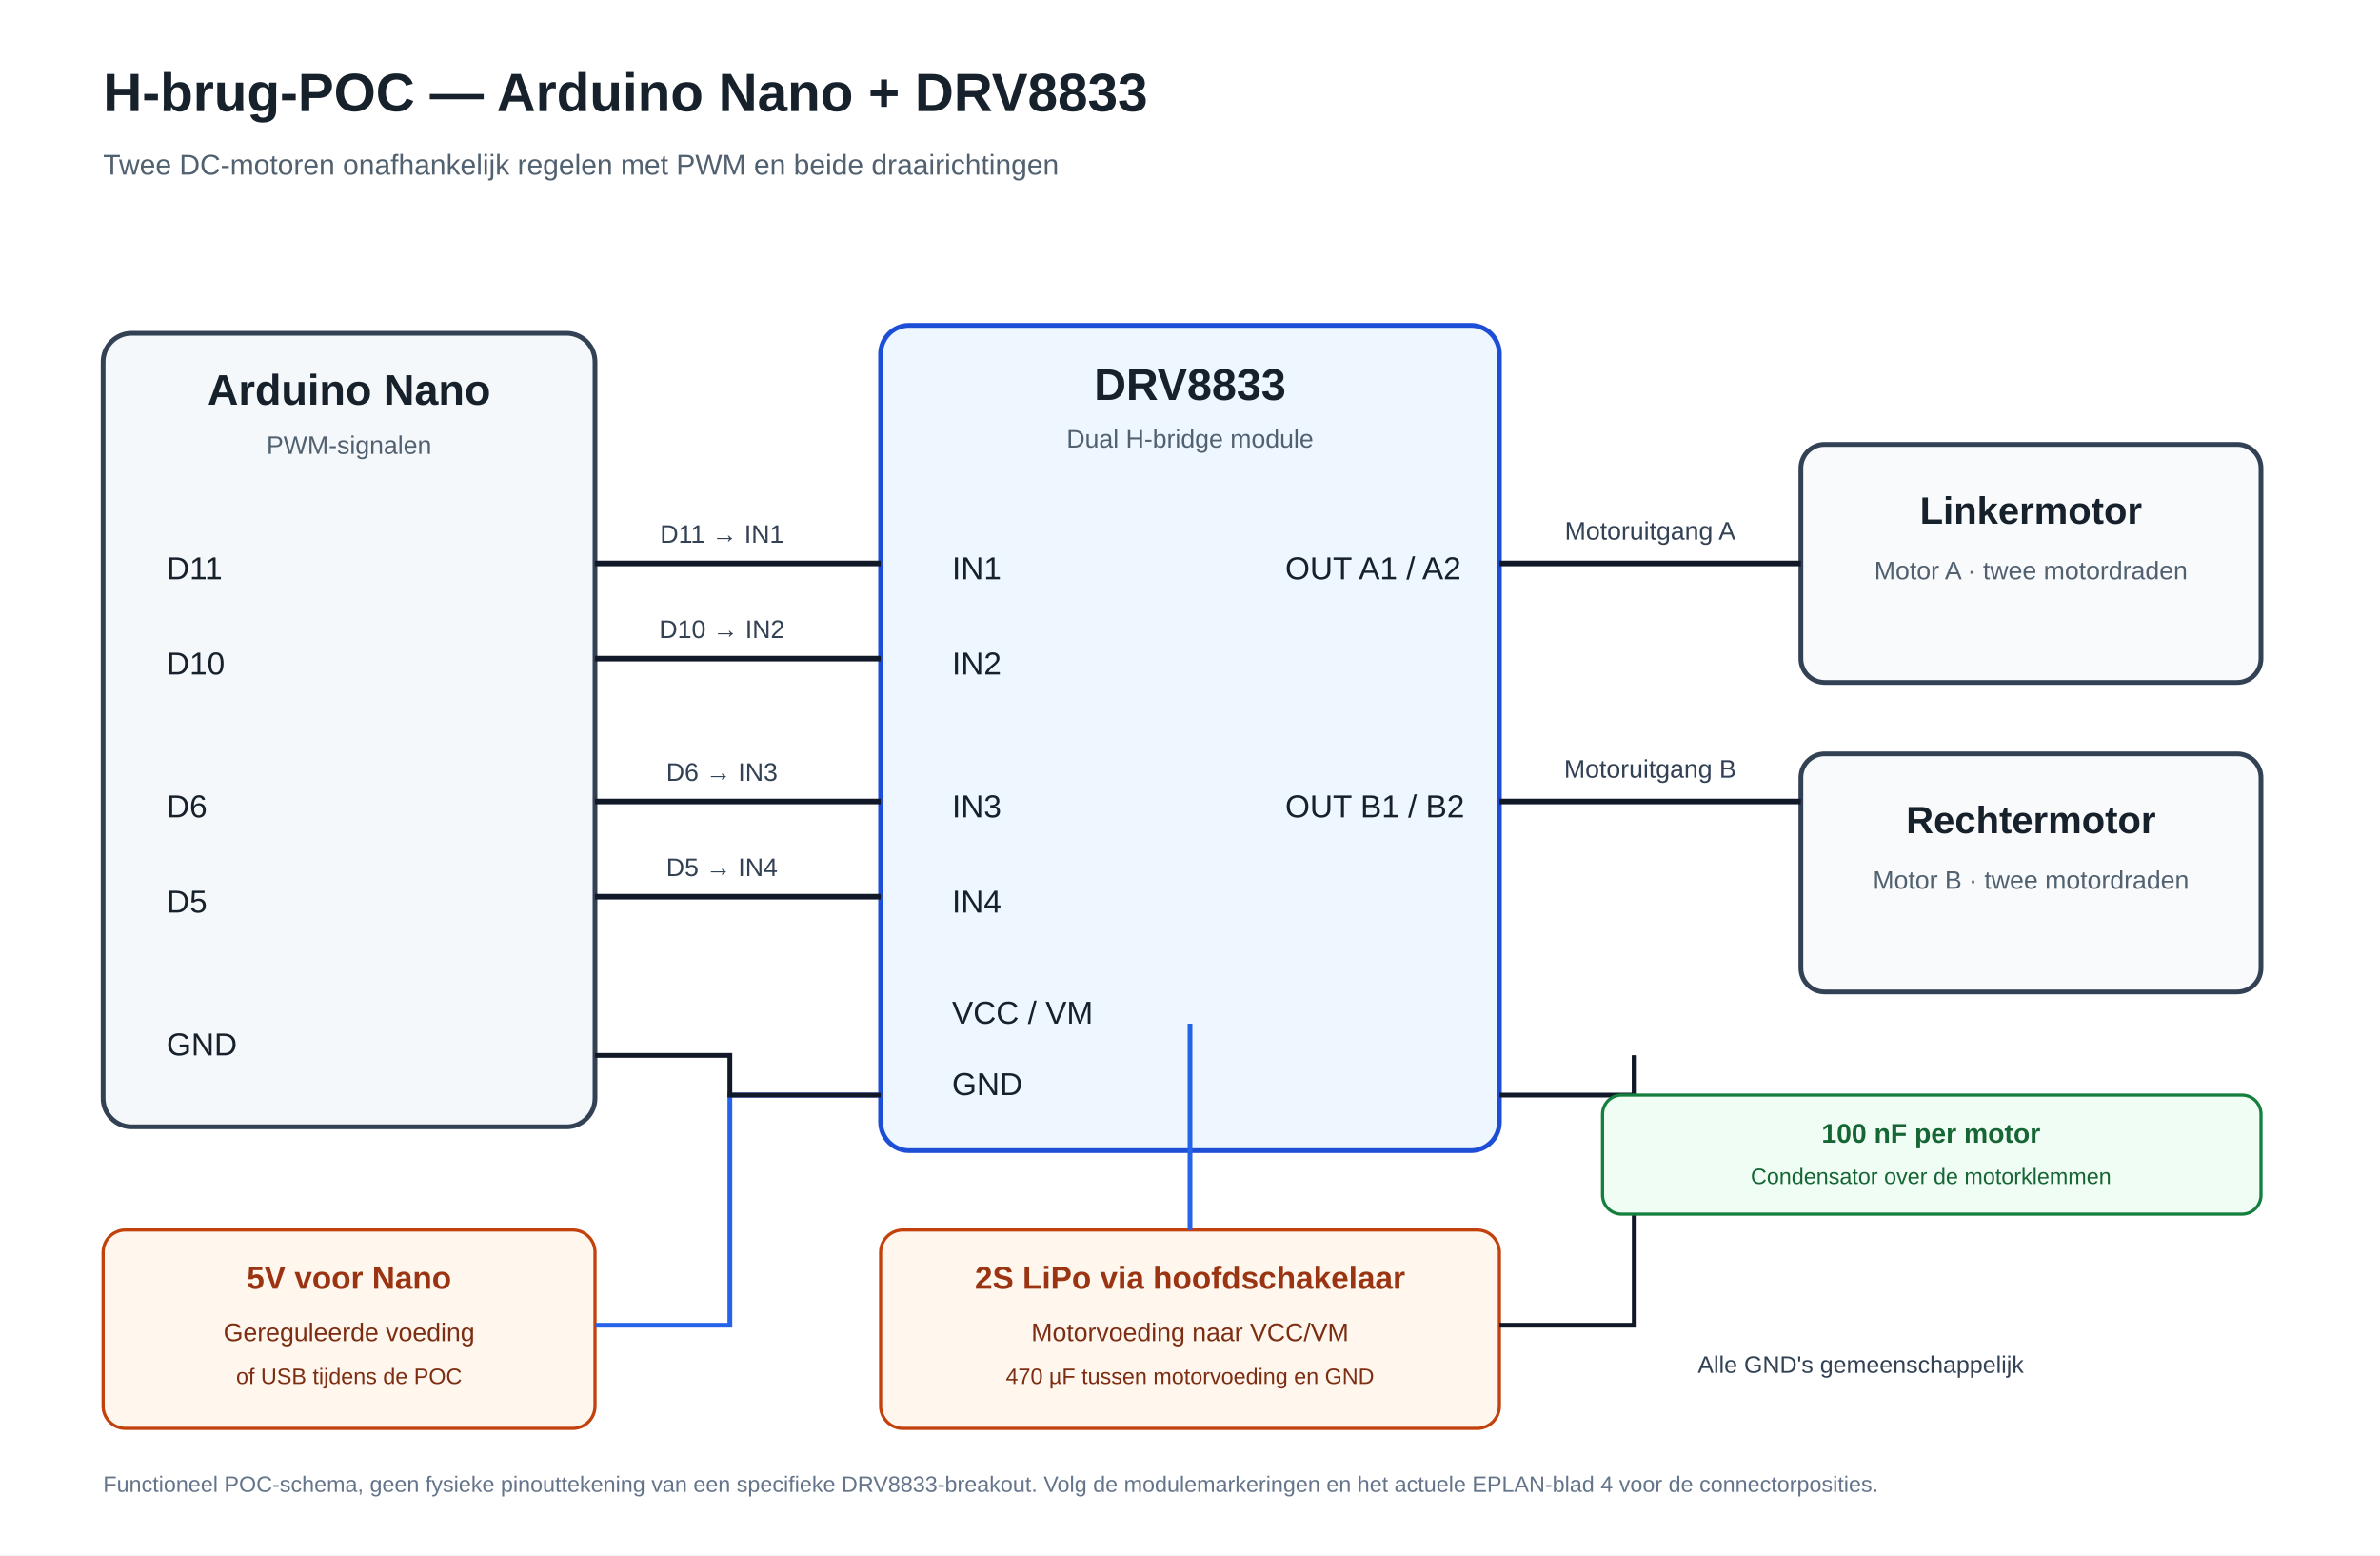
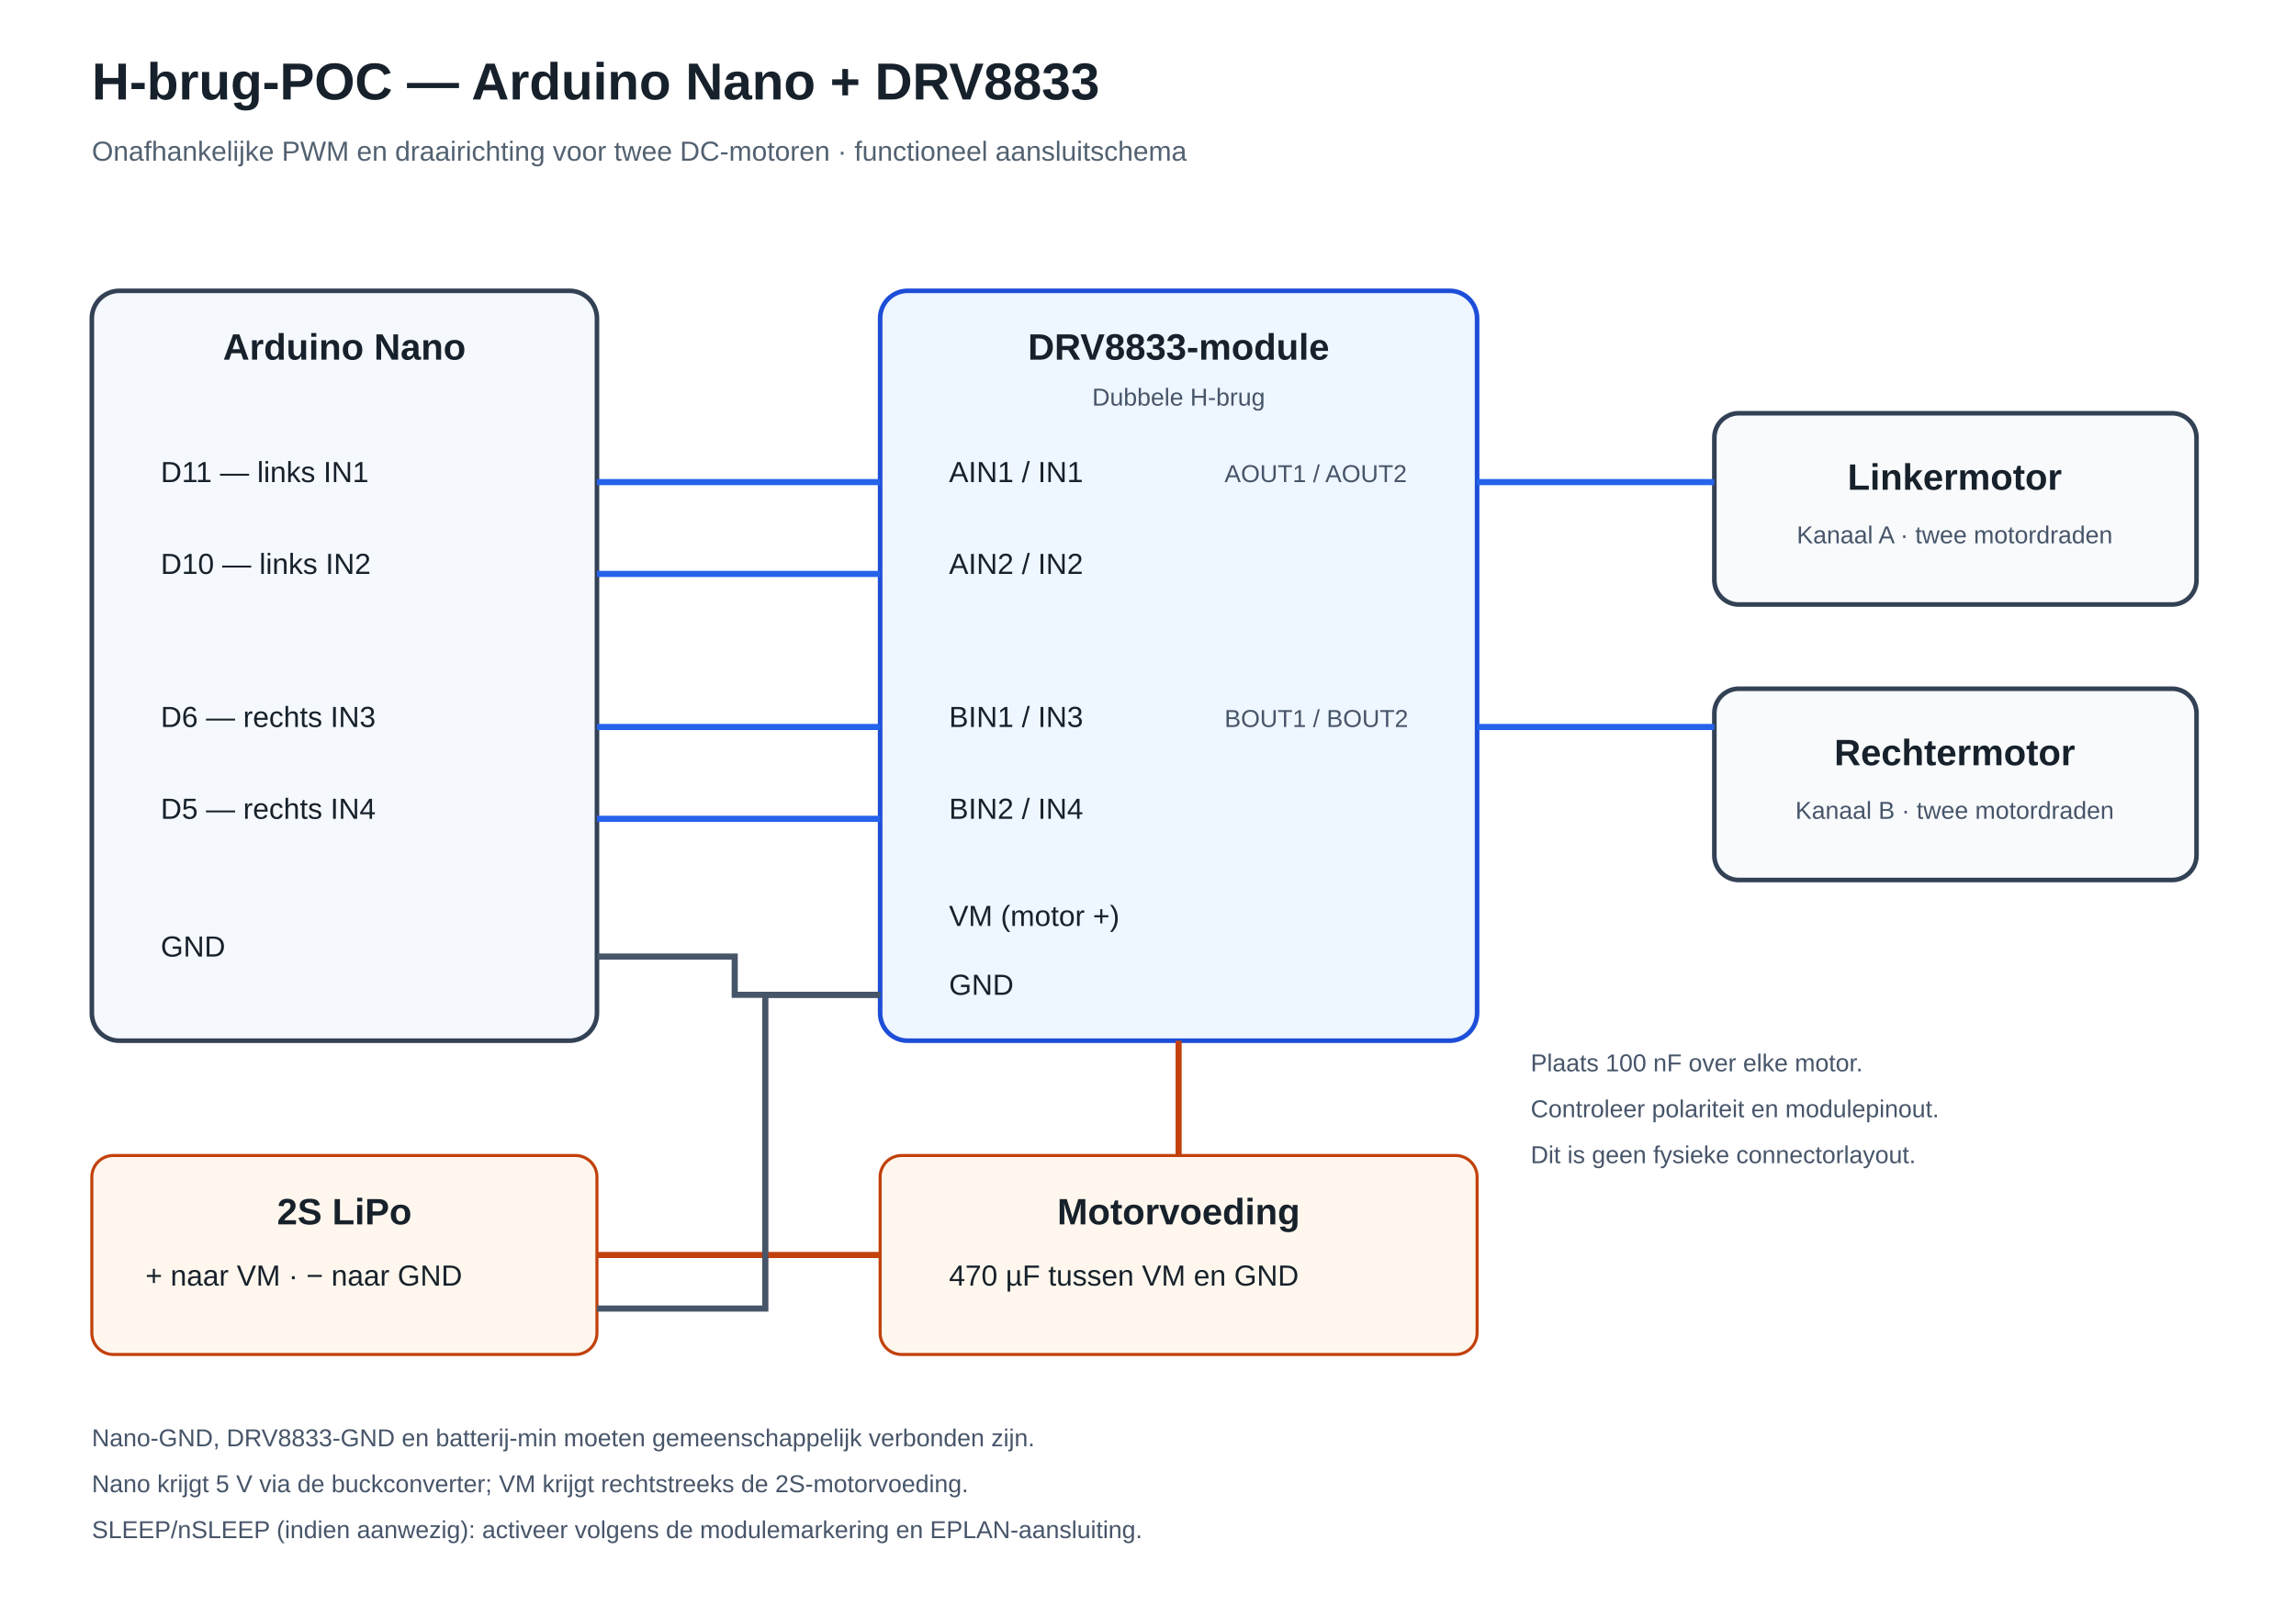
- <svg xmlns="http://www.w3.org/2000/svg" width="1500" height="980" viewBox="0 0 1500 980">
-   <rect width="1500" height="980" fill="#ffffff" />
-   <text x="65" y="70" font-family="Arial,sans-serif" font-size="34" font-weight="700" fill="#17212b">H-brug-POC — Arduino Nano + DRV8833</text>
-   <text x="65" y="110" font-family="Arial,sans-serif" font-size="18" fill="#526170">Twee DC-motoren onafhankelijk regelen met PWM en beide draairichtingen</text>
-   <rect x="65" y="210" width="310" height="500" rx="18" fill="#f5f8fb" stroke="#334155" stroke-width="3" />
-   <text x="220" y="255" text-anchor="middle" font-family="Arial,sans-serif" font-size="27" font-weight="700" fill="#17212b">Arduino Nano</text>
-   <text x="220" y="286" text-anchor="middle" font-family="Arial,sans-serif" font-size="16" fill="#526170">PWM-signalen</text>
-   <g font-family="Arial,sans-serif" font-size="20" fill="#17212b">
-     <text x="105" y="365">D11</text>
-     <text x="105" y="425">D10</text>
-     <text x="105" y="515">D6</text>
-     <text x="105" y="575">D5</text>
-     <text x="105" y="665">GND</text>
-   </g>
-   <rect x="555" y="205" width="390" height="520" rx="18" fill="#eef6ff" stroke="#1d4ed8" stroke-width="3" />
-   <text x="750" y="252" text-anchor="middle" font-family="Arial,sans-serif" font-size="28" font-weight="700" fill="#17212b">DRV8833</text>
-   <text x="750" y="282" text-anchor="middle" font-family="Arial,sans-serif" font-size="16" fill="#526170">Dual H-bridge module</text>
-   <g font-family="Arial,sans-serif" font-size="20" fill="#17212b">
-     <text x="600" y="365">IN1</text>
-     <text x="600" y="425">IN2</text>
-     <text x="600" y="515">IN3</text>
-     <text x="600" y="575">IN4</text>
-     <text x="810" y="365">OUT A1 / A2</text>
-     <text x="810" y="515">OUT B1 / B2</text>
-     <text x="600" y="645">VCC / VM</text>
-     <text x="600" y="690">GND</text>
-   </g>
-   <rect x="1135" y="280" width="290" height="150" rx="15" fill="#f8fafc" stroke="#334155" stroke-width="3" />
-   <text x="1280" y="330" text-anchor="middle" font-family="Arial,sans-serif" font-size="24" font-weight="700" fill="#17212b">Linkermotor</text>
-   <text x="1280" y="365" text-anchor="middle" font-family="Arial,sans-serif" font-size="16" fill="#526170">Motor A · twee motordraden</text>
-   <rect x="1135" y="475" width="290" height="150" rx="15" fill="#f8fafc" stroke="#334155" stroke-width="3" />
-   <text x="1280" y="525" text-anchor="middle" font-family="Arial,sans-serif" font-size="24" font-weight="700" fill="#17212b">Rechtermotor</text>
-   <text x="1280" y="560" text-anchor="middle" font-family="Arial,sans-serif" font-size="16" fill="#526170">Motor B · twee motordraden</text>
-   <g stroke="#111827" stroke-width="3.5" fill="none">
-     <path d="M375 355 H555" />
-     <path d="M375 415 H555" />
-     <path d="M375 505 H555" />
-     <path d="M375 565 H555" />
-     <path d="M945 355 H1135" />
-     <path d="M945 505 H1135" />
-   </g>
-   <g font-family="Arial,sans-serif" font-size="16" fill="#334155">
-     <text x="455" y="342" text-anchor="middle">D11 → IN1</text>
-     <text x="455" y="402" text-anchor="middle">D10 → IN2</text>
-     <text x="455" y="492" text-anchor="middle">D6 → IN3</text>
-     <text x="455" y="552" text-anchor="middle">D5 → IN4</text>
-     <text x="1040" y="340" text-anchor="middle">Motoruitgang A</text>
-     <text x="1040" y="490" text-anchor="middle">Motoruitgang B</text>
-   </g>
-   <rect x="65" y="775" width="310" height="125" rx="14" fill="#fff7ed" stroke="#c2410c" stroke-width="2" />
-   <text x="220" y="812" text-anchor="middle" font-family="Arial,sans-serif" font-size="20" font-weight="700" fill="#9a3412">5V voor Nano</text>
-   <text x="220" y="845" text-anchor="middle" font-family="Arial,sans-serif" font-size="16" fill="#7c2d12">Gereguleerde voeding</text>
-   <text x="220" y="872" text-anchor="middle" font-family="Arial,sans-serif" font-size="14" fill="#7c2d12">of USB tijdens de POC</text>
-   <rect x="555" y="775" width="390" height="125" rx="14" fill="#fff7ed" stroke="#c2410c" stroke-width="2" />
-   <text x="750" y="812" text-anchor="middle" font-family="Arial,sans-serif" font-size="20" font-weight="700" fill="#9a3412">2S LiPo via hoofdschakelaar</text>
-   <text x="750" y="845" text-anchor="middle" font-family="Arial,sans-serif" font-size="16" fill="#7c2d12">Motorvoeding naar VCC/VM</text>
-   <text x="750" y="872" text-anchor="middle" font-family="Arial,sans-serif" font-size="14" fill="#7c2d12">470 µF tussen motorvoeding en GND</text>
-   <g stroke="#2563eb" stroke-width="3" fill="none">
-     <path d="M375 835 H460 V690 H555" />
-     <path d="M750 775 V645" />
-   </g>
-   <g stroke="#111827" stroke-width="3" fill="none">
-     <path d="M375 665 H460 V690 H555" />
-     <path d="M945 690 H1030 V665" />
-     <path d="M1030 665 V835 H945" />
-   </g>
-   <text x="1070" y="865" font-family="Arial,sans-serif" font-size="15" fill="#334155">Alle GND's gemeenschappelijk</text>
-   <rect x="1010" y="690" width="415" height="75" rx="12" fill="#f0fdf4" stroke="#15803d" stroke-width="2" />
-   <text x="1217" y="720" text-anchor="middle" font-family="Arial,sans-serif" font-size="17" font-weight="700" fill="#166534">100 nF per motor</text>
-   <text x="1217" y="746" text-anchor="middle" font-family="Arial,sans-serif" font-size="14" fill="#166534">Condensator over de motorklemmen</text>
-   <text x="65" y="940" font-family="Arial,sans-serif" font-size="14" fill="#64748b">Functioneel POC-schema, geen fysieke pinouttekening van een specifieke DRV8833-breakout. Volg de modulemarkeringen en het actuele EPLAN-blad 4 voor de connectorposities.</text>
+ <svg xmlns="http://www.w3.org/2000/svg" width="1500" height="1050" viewBox="0 0 1500 1050">
+   <rect width="1500" height="1050" fill="#fff" />
+   <style>
+ .title{font:700 34px Arial;fill:#17212b}.sub{font:18px Arial;fill:#526170}
+ .box{fill:#f5f8fc;stroke:#334155;stroke-width:3}.drv{fill:#eef6ff;stroke:#1d4ed8;stroke-width:3}
+ .motor{fill:#f8fafc;stroke:#334155;stroke-width:3}.power{fill:#fff7ed;stroke:#c2410c;stroke-width:2}
+ .t{font:700 24px Arial;fill:#17212b}.pin{font:19px Arial;fill:#17212b}.small{font:16px Arial;fill:#475569}
+ .signal{stroke:#2563eb;stroke-width:4;fill:none}.gnd{stroke:#475569;stroke-width:4;fill:none}.vm{stroke:#c2410c;stroke-width:4;fill:none}
+ </style>
+   <text class="title" x="60" y="65">H-brug-POC — Arduino Nano + DRV8833</text>
+   <text class="sub" x="60" y="105">Onafhankelijke PWM en draairichting voor twee DC-motoren · functioneel aansluitschema</text>
+   <rect class="box" x="60" y="190" width="330" height="490" rx="18" />
+   <text class="t" x="225" y="235" text-anchor="middle">Arduino Nano</text>
+   <text class="pin" x="105" y="315">D11 — links IN1</text>
+   <text class="pin" x="105" y="375">D10 — links IN2</text>
+   <text class="pin" x="105" y="475">D6 — rechts IN3</text>
+   <text class="pin" x="105" y="535">D5 — rechts IN4</text>
+   <text class="pin" x="105" y="625">GND</text>
+   <rect class="drv" x="575" y="190" width="390" height="490" rx="18" />
+   <text class="t" x="770" y="235" text-anchor="middle">DRV8833-module</text>
+   <text class="small" x="770" y="265" text-anchor="middle">Dubbele H-brug</text>
+   <text class="pin" x="620" y="315">AIN1 / IN1</text>
+   <text class="pin" x="620" y="375">AIN2 / IN2</text>
+   <text class="pin" x="620" y="475">BIN1 / IN3</text>
+   <text class="pin" x="620" y="535">BIN2 / IN4</text>
+   <text class="pin" x="620" y="605">VM (motor +)</text>
+   <text class="pin" x="620" y="650">GND</text>
+   <text class="small" x="800" y="315">AOUT1 / AOUT2</text>
+   <text class="small" x="800" y="475">BOUT1 / BOUT2</text>
+   <rect class="motor" x="1120" y="270" width="315" height="125" rx="16" />
+   <text class="t" x="1277" y="320" text-anchor="middle">Linkermotor</text>
+   <text class="small" x="1277" y="355" text-anchor="middle">Kanaal A · twee motordraden</text>
+   <rect class="motor" x="1120" y="450" width="315" height="125" rx="16" />
+   <text class="t" x="1277" y="500" text-anchor="middle">Rechtermotor</text>
+   <text class="small" x="1277" y="535" text-anchor="middle">Kanaal B · twee motordraden</text>
+   <rect class="power" x="60" y="755" width="330" height="130" rx="14" />
+   <text class="t" x="225" y="800" text-anchor="middle">2S LiPo</text>
+   <text class="pin" x="95" y="840">+ naar VM · − naar GND</text>
+   <rect class="power" x="575" y="755" width="390" height="130" rx="14" />
+   <text class="t" x="770" y="800" text-anchor="middle">Motorvoeding</text>
+   <text class="pin" x="620" y="840">470 µF tussen VM en GND</text>
+   <path class="signal" d="M390 315 H575" />
+   <path class="signal" d="M390 375 H575" />
+   <path class="signal" d="M390 475 H575" />
+   <path class="signal" d="M390 535 H575" />
+   <path class="signal" d="M965 315 H1120" />
+   <path class="signal" d="M965 475 H1120" />
+   <path class="vm" d="M390 820 H575" />
+   <path class="vm" d="M770 755 V680" />
+   <path class="gnd" d="M390 625 H480 V650 H575" />
+   <path class="gnd" d="M390 855 H500 V650 H575" />
+   <text class="small" x="60" y="945">Nano-GND, DRV8833-GND en batterij-min moeten gemeenschappelijk verbonden zijn.</text>
+   <text class="small" x="60" y="975">Nano krijgt 5 V via de buckconverter; VM krijgt rechtstreeks de 2S-motorvoeding.</text>
+   <text class="small" x="60" y="1005">SLEEP/nSLEEP (indien aanwezig): activeer volgens de modulemarkering en EPLAN-aansluiting.</text>
+   <text class="small" x="1000" y="700">Plaats 100 nF over elke motor.</text>
+   <text class="small" x="1000" y="730">Controleer polariteit en modulepinout.</text>
+   <text class="small" x="1000" y="760">Dit is geen fysieke connectorlayout.</text>
</svg>
